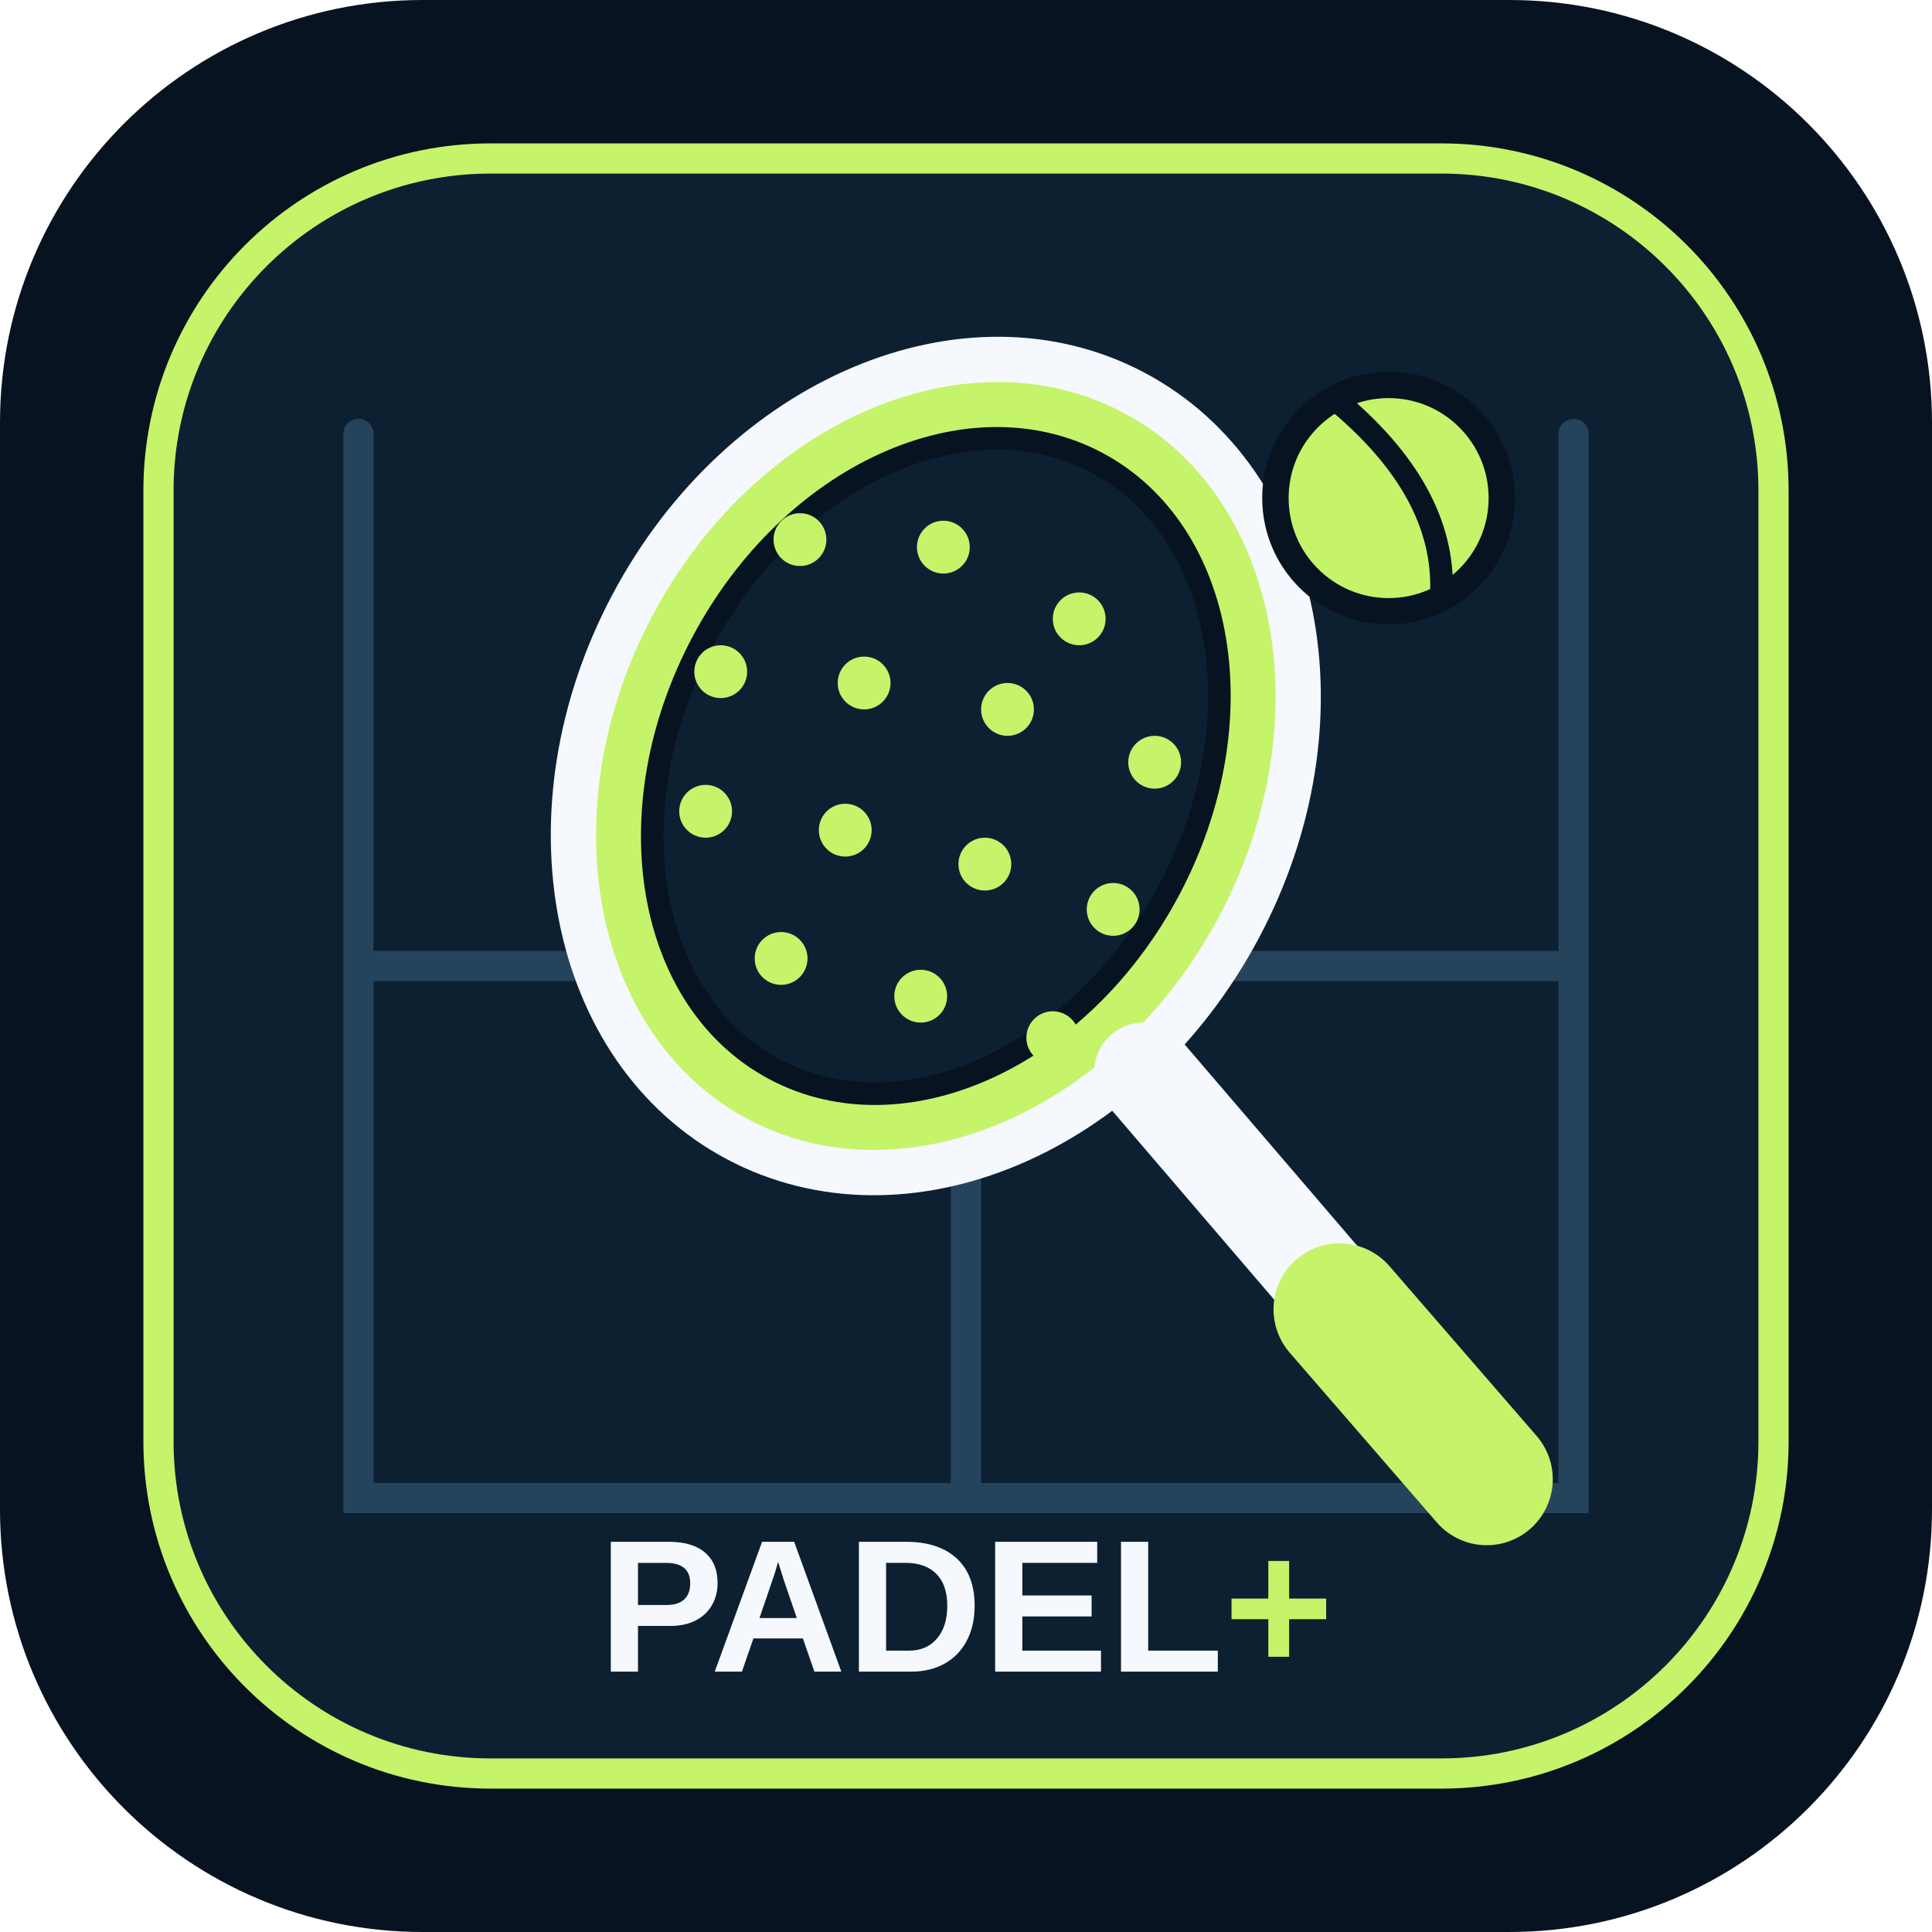
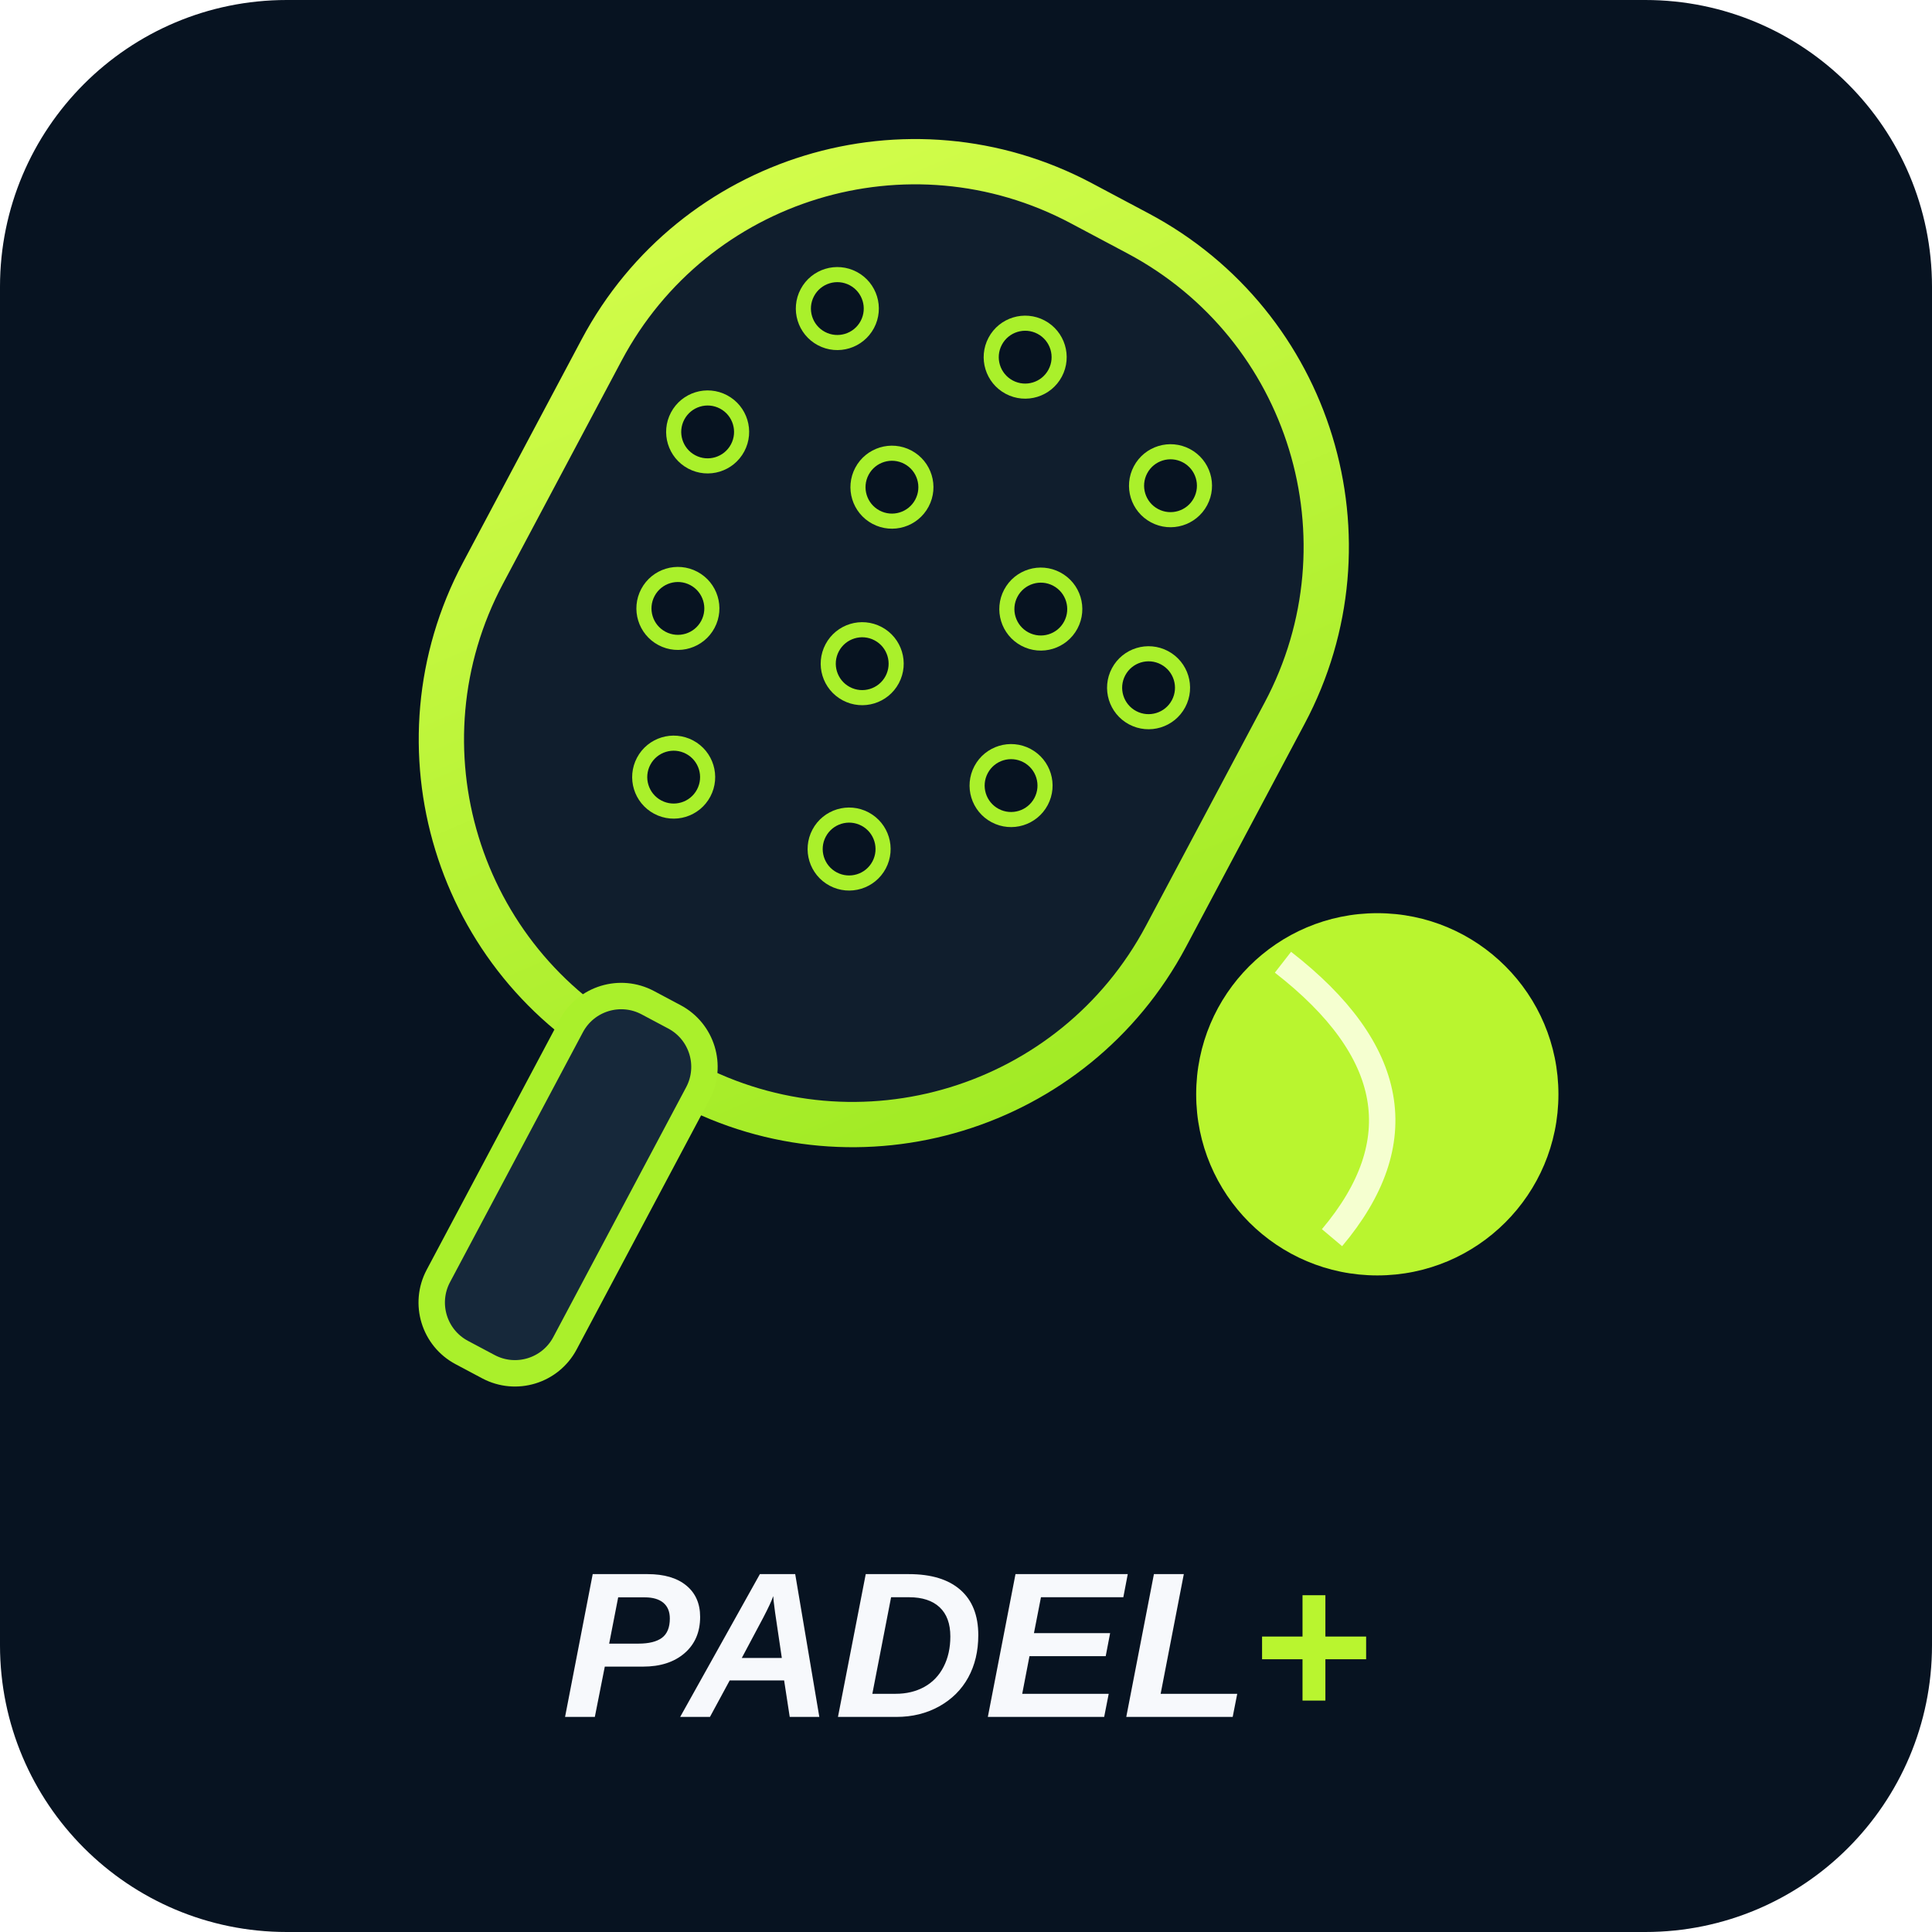
- <svg xmlns="http://www.w3.org/2000/svg" width="512" height="512" viewBox="0 0 512 512">
-   <rect width="512" height="512" rx="112" fill="#071321" />
-   <rect x="42" y="42" width="428" height="428" rx="88" fill="#0d2032" stroke="#c5f36a" stroke-width="8" />
-   <path d="M95 115V397H417V115M95 256H417M256 115V397" fill="none" stroke="#25445c" stroke-width="8" stroke-linecap="round" />
-   <ellipse cx="248" cy="203" rx="91" ry="112" transform="rotate(28 248 203)" fill="#c5f36a" stroke="#f5f8fc" stroke-width="12" />
-   <ellipse cx="248" cy="203" rx="70" ry="91" transform="rotate(28 248 203)" fill="#0d2032" stroke="#071321" stroke-width="6" />
-   <g fill="#c5f36a">
-     <circle cx="212" cy="143" r="7" />
-     <circle cx="250" cy="145" r="7" />
-     <circle cx="286" cy="164" r="7" />
-     <circle cx="191" cy="178" r="7" />
-     <circle cx="229" cy="181" r="7" />
-     <circle cx="267" cy="188" r="7" />
-     <circle cx="306" cy="202" r="7" />
-     <circle cx="187" cy="215" r="7" />
-     <circle cx="224" cy="220" r="7" />
-     <circle cx="261" cy="229" r="7" />
-     <circle cx="295" cy="241" r="7" />
-     <circle cx="207" cy="254" r="7" />
-     <circle cx="244" cy="264" r="7" />
-     <circle cx="279" cy="275" r="7" />
+ <svg xmlns="http://www.w3.org/2000/svg" viewBox="0 0 512 512">
+   <rect width="512" height="512" rx="76" fill="#071321" />
+   <defs>
+     <linearGradient id="r" x1="0" y1="0" x2="1" y2="1">
+       <stop stop-color="#d8ff4f" />
+       <stop offset="1" stop-color="#9be820" />
+     </linearGradient>
+   </defs>
+   <g transform="rotate(28 230 205)">
+     <rect x="115" y="45" width="205" height="255" rx="94" fill="#101e2d" stroke="url(#r)" stroke-width="12" />
+     <g fill="#071321" stroke="#aaf02b" stroke-width="4">
+       <circle cx="165" cy="100" r="9" />
+       <circle cx="215" cy="88" r="9" />
+       <circle cx="265" cy="100" r="9" />
+       <circle cx="150" cy="145" r="9" />
+       <circle cx="200" cy="135" r="9" />
+       <circle cx="250" cy="145" r="9" />
+       <circle cx="285" cy="150" r="9" />
+       <circle cx="165" cy="190" r="9" />
+       <circle cx="215" cy="180" r="9" />
+       <circle cx="265" cy="190" r="9" />
+       <circle cx="185" cy="230" r="9" />
+       <circle cx="235" cy="225" r="9" />
+     </g>
+     <rect x="192" y="286" width="38" height="105" rx="15" fill="#16283a" stroke="#aaf02b" stroke-width="7" />
  </g>
-   <path d="M303 284L363 354" stroke="#f5f8fc" stroke-width="26" stroke-linecap="round" />
-   <path d="M355 347L394 392" stroke="#c5f36a" stroke-width="35" stroke-linecap="round" />
-   <circle cx="368" cy="132" r="30" fill="#c5f36a" stroke="#071321" stroke-width="7" />
-   <path d="M354 106Q383 130 382 157" fill="none" stroke="#071321" stroke-width="6" stroke-linecap="round" />
-   <text x="256" y="443" font-family="Arial,Helvetica,sans-serif" font-size="50" font-weight="900" text-anchor="middle" fill="#f5f8fc">PADEL<tspan fill="#c5f36a">+</tspan>
+   <circle cx="365" cy="290" r="48" fill="#b9f52f" />
+   <path d="M340 255 Q385 290 353 328" fill="none" stroke="#f5ffd0" stroke-width="7" />
+   <text x="256" y="455" text-anchor="middle" font-family="Arial,sans-serif" font-size="55" font-weight="900" font-style="italic" fill="#f7f9fc">PADEL<tspan fill="#b9f52f">+</tspan>
  </text>
</svg>
